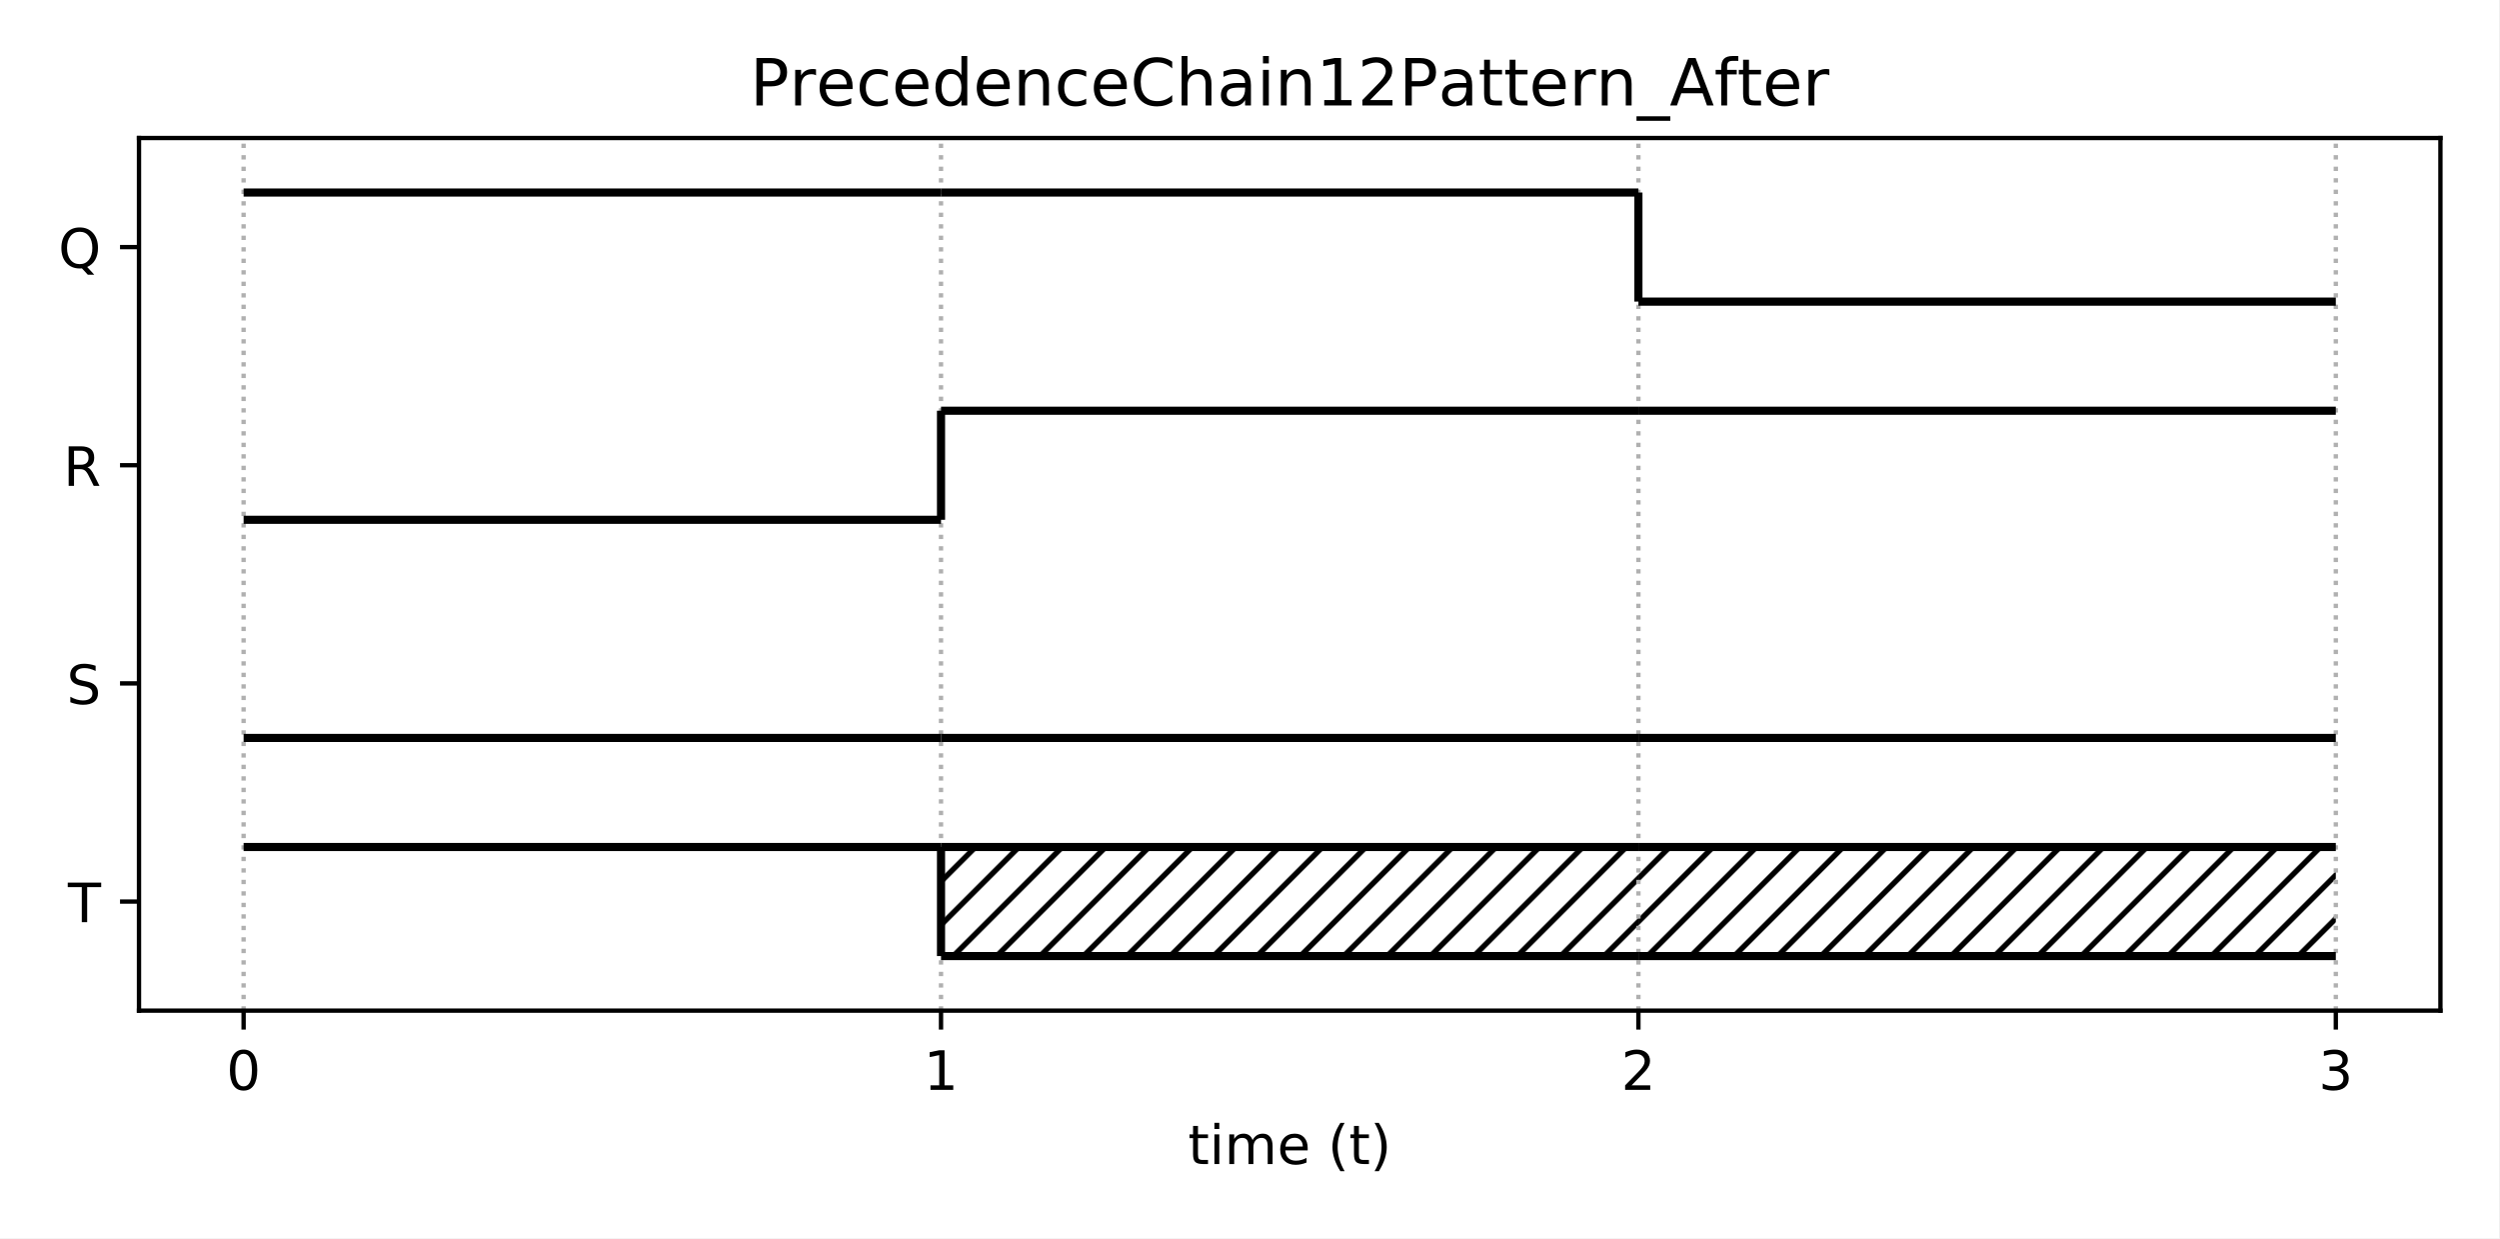
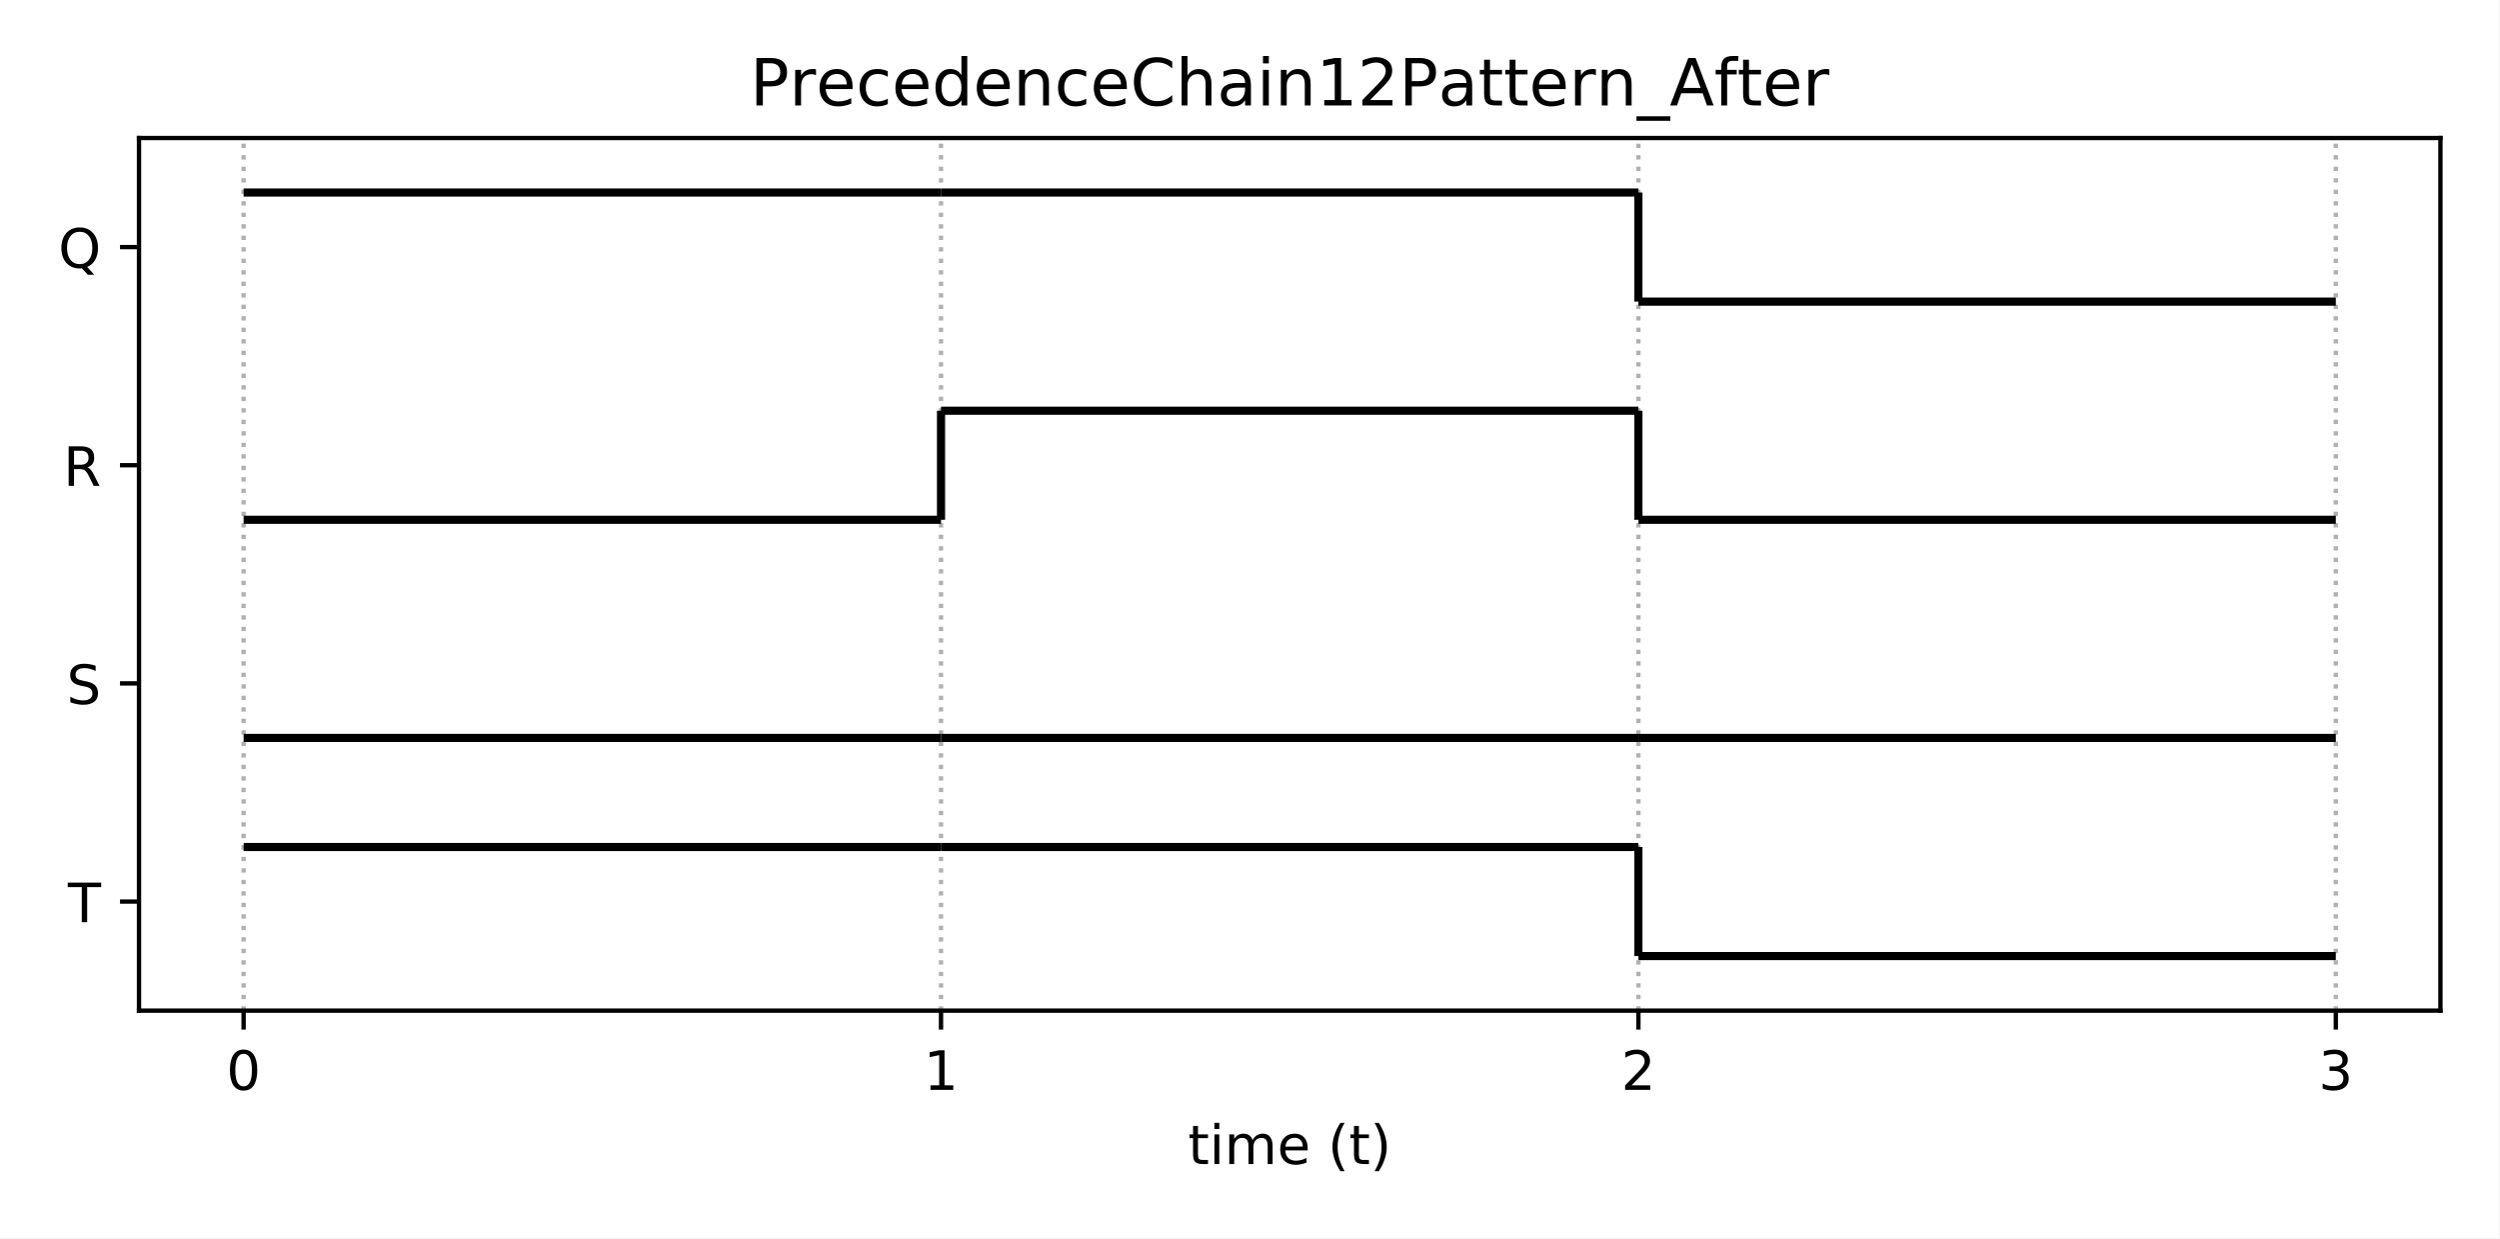
<svg xmlns="http://www.w3.org/2000/svg" xmlns:xlink="http://www.w3.org/1999/xlink" height="228.24pt" version="1.1" viewBox="0 0 460.8 228.24" width="460.8pt">
  <defs>
    <style type="text/css">
*{stroke-linecap:butt;stroke-linejoin:round;}
  </style>
  </defs>
  <g id="figure_1">
    <g id="patch_1">
      <path d="M 0 228.24  L 460.8 228.24  L 460.8 0  L 0 0  z " style="fill:#ffffff;" />
    </g>
    <g id="axes_1">
      <g id="patch_2">
        <path d="M 25.63 186.28  L 450 186.28  L 450 25.44  L 25.63 25.44  z " style="fill:#ffffff;" />
      </g>
-       <g id="patch_3">
-         <path clip-path="url(#pf76ecccfef)" d="M 173.517 176.227  L 302.113 176.227  L 302.113 156.123  L 173.517 156.123  z " style="fill:url(#hea9ce0389f);" />
-       </g>
-       <g id="patch_4">
-         <path clip-path="url(#pf76ecccfef)" d="M 302.113 176.227  L 430.71 176.227  L 430.71 156.123  L 302.113 156.123  z " style="fill:url(#hea9ce0389f);" />
-       </g>
      <g id="matplotlib.axis_1">
        <g id="xtick_1">
          <g id="line2d_1">
-             <path clip-path="url(#pf76ecccfef)" d="M 44.92 186.28  L 44.92 25.44  " style="fill:none;stroke:#b0b0b0;stroke-dasharray:0.8,1.32;stroke-dashoffset:0;stroke-width:0.8;" />
+             <path clip-path="url(#pf0a17495a5)" d="M 44.92 186.28  L 44.92 25.44  " style="fill:none;stroke:#b0b0b0;stroke-dasharray:0.8,1.32;stroke-dashoffset:0;stroke-width:0.8;" />
          </g>
          <g id="line2d_2">
            <defs>
-               <path d="M 0 0  L 0 3.5  " id="ma72d602a95" style="stroke:#000000;stroke-width:0.8;" />
-             </defs>
-             <g>
-               <use style="stroke:#000000;stroke-width:0.8;" x="44.92" xlink:href="#ma72d602a95" y="186.28" />
+               <path d="M 0 0  L 0 3.5  " id="m16643d70cf" style="stroke:#000000;stroke-width:0.8;" />
+             </defs>
+             <g>
+               <use style="stroke:#000000;stroke-width:0.8;" x="44.92" xlink:href="#m16643d70cf" y="186.28" />
            </g>
          </g>
          <g id="text_1">
            <defs>
              <path d="M 31.781 66.406  Q 24.172 66.406 20.328 58.906  Q 16.5 51.422 16.5 36.375  Q 16.5 21.391 20.328 13.891  Q 24.172 6.391 31.781 6.391  Q 39.453 6.391 43.281 13.891  Q 47.125 21.391 47.125 36.375  Q 47.125 51.422 43.281 58.906  Q 39.453 66.406 31.781 66.406  z M 31.781 74.219  Q 44.047 74.219 50.516 64.516  Q 56.984 54.828 56.984 36.375  Q 56.984 17.969 50.516 8.266  Q 44.047 -1.422 31.781 -1.422  Q 19.531 -1.422 13.062 8.266  Q 6.594 17.969 6.594 36.375  Q 6.594 54.828 13.062 64.516  Q 19.531 74.219 31.781 74.219  z " id="DejaVuSans-48" />
            </defs>
            <g transform="translate(41.7383 200.8784)scale(0.1 -0.1)">
              <use xlink:href="#DejaVuSans-48" />
            </g>
          </g>
        </g>
        <g id="xtick_2">
          <g id="line2d_3">
-             <path clip-path="url(#pf76ecccfef)" d="M 173.517 186.28  L 173.517 25.44  " style="fill:none;stroke:#b0b0b0;stroke-dasharray:0.8,1.32;stroke-dashoffset:0;stroke-width:0.8;" />
+             <path clip-path="url(#pf0a17495a5)" d="M 173.517 186.28  L 173.517 25.44  " style="fill:none;stroke:#b0b0b0;stroke-dasharray:0.8,1.32;stroke-dashoffset:0;stroke-width:0.8;" />
          </g>
          <g id="line2d_4">
            <g>
-               <use style="stroke:#000000;stroke-width:0.8;" x="173.517" xlink:href="#ma72d602a95" y="186.28" />
+               <use style="stroke:#000000;stroke-width:0.8;" x="173.517" xlink:href="#m16643d70cf" y="186.28" />
            </g>
          </g>
          <g id="text_2">
            <defs>
              <path d="M 12.406 8.297  L 28.516 8.297  L 28.516 63.922  L 10.984 60.406  L 10.984 69.391  L 28.422 72.906  L 38.281 72.906  L 38.281 8.297  L 54.391 8.297  L 54.391 0  L 12.406 0  z " id="DejaVuSans-49" />
            </defs>
            <g transform="translate(170.3353 200.8784)scale(0.1 -0.1)">
              <use xlink:href="#DejaVuSans-49" />
            </g>
          </g>
        </g>
        <g id="xtick_3">
          <g id="line2d_5">
-             <path clip-path="url(#pf76ecccfef)" d="M 302.113 186.28  L 302.113 25.44  " style="fill:none;stroke:#b0b0b0;stroke-dasharray:0.8,1.32;stroke-dashoffset:0;stroke-width:0.8;" />
+             <path clip-path="url(#pf0a17495a5)" d="M 302.113 186.28  L 302.113 25.44  " style="fill:none;stroke:#b0b0b0;stroke-dasharray:0.8,1.32;stroke-dashoffset:0;stroke-width:0.8;" />
          </g>
          <g id="line2d_6">
            <g>
-               <use style="stroke:#000000;stroke-width:0.8;" x="302.113" xlink:href="#ma72d602a95" y="186.28" />
+               <use style="stroke:#000000;stroke-width:0.8;" x="302.113" xlink:href="#m16643d70cf" y="186.28" />
            </g>
          </g>
          <g id="text_3">
            <defs>
              <path d="M 19.188 8.297  L 53.609 8.297  L 53.609 0  L 7.328 0  L 7.328 8.297  Q 12.938 14.109 22.625 23.891  Q 32.328 33.688 34.812 36.531  Q 39.547 41.844 41.422 45.531  Q 43.312 49.219 43.312 52.781  Q 43.312 58.594 39.234 62.25  Q 35.156 65.922 28.609 65.922  Q 23.969 65.922 18.812 64.312  Q 13.672 62.703 7.812 59.422  L 7.812 69.391  Q 13.766 71.781 18.938 73  Q 24.125 74.219 28.422 74.219  Q 39.75 74.219 46.484 68.547  Q 53.219 62.891 53.219 53.422  Q 53.219 48.922 51.531 44.891  Q 49.859 40.875 45.406 35.406  Q 44.188 33.984 37.641 27.219  Q 31.109 20.453 19.188 8.297  z " id="DejaVuSans-50" />
            </defs>
            <g transform="translate(298.9322 200.8784)scale(0.1 -0.1)">
              <use xlink:href="#DejaVuSans-50" />
            </g>
          </g>
        </g>
        <g id="xtick_4">
          <g id="line2d_7">
-             <path clip-path="url(#pf76ecccfef)" d="M 430.71 186.28  L 430.71 25.44  " style="fill:none;stroke:#b0b0b0;stroke-dasharray:0.8,1.32;stroke-dashoffset:0;stroke-width:0.8;" />
+             <path clip-path="url(#pf0a17495a5)" d="M 430.71 186.28  L 430.71 25.44  " style="fill:none;stroke:#b0b0b0;stroke-dasharray:0.8,1.32;stroke-dashoffset:0;stroke-width:0.8;" />
          </g>
          <g id="line2d_8">
            <g>
-               <use style="stroke:#000000;stroke-width:0.8;" x="430.71" xlink:href="#ma72d602a95" y="186.28" />
+               <use style="stroke:#000000;stroke-width:0.8;" x="430.71" xlink:href="#m16643d70cf" y="186.28" />
            </g>
          </g>
          <g id="text_4">
            <defs>
              <path d="M 40.578 39.312  Q 47.656 37.797 51.625 33  Q 55.609 28.219 55.609 21.188  Q 55.609 10.406 48.188 4.484  Q 40.766 -1.422 27.094 -1.422  Q 22.516 -1.422 17.656 -0.516  Q 12.797 0.391 7.625 2.203  L 7.625 11.719  Q 11.719 9.328 16.594 8.109  Q 21.484 6.891 26.812 6.891  Q 36.078 6.891 40.938 10.547  Q 45.797 14.203 45.797 21.188  Q 45.797 27.641 41.281 31.266  Q 36.766 34.906 28.719 34.906  L 20.219 34.906  L 20.219 43.016  L 29.109 43.016  Q 36.375 43.016 40.234 45.922  Q 44.094 48.828 44.094 54.297  Q 44.094 59.906 40.109 62.906  Q 36.141 65.922 28.719 65.922  Q 24.656 65.922 20.016 65.031  Q 15.375 64.156 9.812 62.312  L 9.812 71.094  Q 15.438 72.656 20.344 73.438  Q 25.25 74.219 29.594 74.219  Q 40.828 74.219 47.359 69.109  Q 53.906 64.016 53.906 55.328  Q 53.906 49.266 50.438 45.094  Q 46.969 40.922 40.578 39.312  z " id="DejaVuSans-51" />
            </defs>
            <g transform="translate(427.5292 200.8784)scale(0.1 -0.1)">
              <use xlink:href="#DejaVuSans-51" />
            </g>
          </g>
        </g>
        <g id="text_5">
          <defs>
            <path d="M 18.312 70.219  L 18.312 54.688  L 36.812 54.688  L 36.812 47.703  L 18.312 47.703  L 18.312 18.016  Q 18.312 11.328 20.141 9.422  Q 21.969 7.516 27.594 7.516  L 36.812 7.516  L 36.812 0  L 27.594 0  Q 17.188 0 13.234 3.875  Q 9.281 7.766 9.281 18.016  L 9.281 47.703  L 2.688 47.703  L 2.688 54.688  L 9.281 54.688  L 9.281 70.219  z " id="DejaVuSans-116" />
            <path d="M 9.422 54.688  L 18.406 54.688  L 18.406 0  L 9.422 0  z M 9.422 75.984  L 18.406 75.984  L 18.406 64.594  L 9.422 64.594  z " id="DejaVuSans-105" />
            <path d="M 52 44.188  Q 55.375 50.25 60.062 53.125  Q 64.75 56 71.094 56  Q 79.641 56 84.281 50.016  Q 88.922 44.047 88.922 33.016  L 88.922 0  L 79.891 0  L 79.891 32.719  Q 79.891 40.578 77.094 44.375  Q 74.312 48.188 68.609 48.188  Q 61.625 48.188 57.562 43.547  Q 53.516 38.922 53.516 30.906  L 53.516 0  L 44.484 0  L 44.484 32.719  Q 44.484 40.625 41.703 44.406  Q 38.922 48.188 33.109 48.188  Q 26.219 48.188 22.156 43.531  Q 18.109 38.875 18.109 30.906  L 18.109 0  L 9.078 0  L 9.078 54.688  L 18.109 54.688  L 18.109 46.188  Q 21.188 51.219 25.484 53.609  Q 29.781 56 35.688 56  Q 41.656 56 45.828 52.969  Q 50 49.953 52 44.188  z " id="DejaVuSans-109" />
            <path d="M 56.203 29.594  L 56.203 25.203  L 14.891 25.203  Q 15.484 15.922 20.484 11.062  Q 25.484 6.203 34.422 6.203  Q 39.594 6.203 44.453 7.469  Q 49.312 8.734 54.109 11.281  L 54.109 2.781  Q 49.266 0.734 44.188 -0.344  Q 39.109 -1.422 33.891 -1.422  Q 20.797 -1.422 13.156 6.188  Q 5.516 13.812 5.516 26.812  Q 5.516 40.234 12.766 48.109  Q 20.016 56 32.328 56  Q 43.359 56 49.781 48.891  Q 56.203 41.797 56.203 29.594  z M 47.219 32.234  Q 47.125 39.594 43.094 43.984  Q 39.062 48.391 32.422 48.391  Q 24.906 48.391 20.391 44.141  Q 15.875 39.891 15.188 32.172  z " id="DejaVuSans-101" />
            <path id="DejaVuSans-32" />
            <path d="M 31 75.875  Q 24.469 64.656 21.281 53.656  Q 18.109 42.672 18.109 31.391  Q 18.109 20.125 21.312 9.062  Q 24.516 -2 31 -13.188  L 23.188 -13.188  Q 15.875 -1.703 12.234 9.375  Q 8.594 20.453 8.594 31.391  Q 8.594 42.281 12.203 53.312  Q 15.828 64.359 23.188 75.875  z " id="DejaVuSans-40" />
            <path d="M 8.016 75.875  L 15.828 75.875  Q 23.141 64.359 26.781 53.312  Q 30.422 42.281 30.422 31.391  Q 30.422 20.453 26.781 9.375  Q 23.141 -1.703 15.828 -13.188  L 8.016 -13.188  Q 14.5 -2 17.703 9.062  Q 20.906 20.125 20.906 31.391  Q 20.906 42.672 17.703 53.656  Q 14.5 64.656 8.016 75.875  z " id="DejaVuSans-41" />
          </defs>
          <g transform="translate(219.0681 214.5566)scale(0.1 -0.1)">
            <use xlink:href="#DejaVuSans-116" />
            <use x="39.209" xlink:href="#DejaVuSans-105" />
            <use x="66.992" xlink:href="#DejaVuSans-109" />
            <use x="164.404" xlink:href="#DejaVuSans-101" />
            <use x="225.928" xlink:href="#DejaVuSans-32" />
            <use x="257.715" xlink:href="#DejaVuSans-40" />
            <use x="296.729" xlink:href="#DejaVuSans-116" />
            <use x="335.938" xlink:href="#DejaVuSans-41" />
          </g>
        </g>
      </g>
      <g id="matplotlib.axis_2">
        <g id="ytick_1">
          <g id="line2d_9">
            <defs>
-               <path d="M 0 0  L -3.5 0  " id="m56105c7ff1" style="stroke:#000000;stroke-width:0.8;" />
-             </defs>
-             <g>
-               <use style="stroke:#000000;stroke-width:0.8;" x="25.63" xlink:href="#m56105c7ff1" y="166.175" />
+               <path d="M 0 0  L -3.5 0  " id="mb29b70b7a8" style="stroke:#000000;stroke-width:0.8;" />
+             </defs>
+             <g>
+               <use style="stroke:#000000;stroke-width:0.8;" x="25.63" xlink:href="#mb29b70b7a8" y="166.175" />
            </g>
          </g>
          <g id="text_6">
            <defs>
              <path d="M -0.297 72.906  L 61.375 72.906  L 61.375 64.594  L 35.5 64.594  L 35.5 0  L 25.594 0  L 25.594 64.594  L -0.297 64.594  z " id="DejaVuSans-84" />
            </defs>
            <g transform="translate(12.52219 169.9742)scale(0.1 -0.1)">
              <use xlink:href="#DejaVuSans-84" />
            </g>
          </g>
        </g>
        <g id="ytick_2">
          <g id="line2d_10">
            <g>
-               <use style="stroke:#000000;stroke-width:0.8;" x="25.63" xlink:href="#m56105c7ff1" y="125.965" />
+               <use style="stroke:#000000;stroke-width:0.8;" x="25.63" xlink:href="#mb29b70b7a8" y="125.965" />
            </g>
          </g>
          <g id="text_7">
            <defs>
              <path d="M 53.516 70.516  L 53.516 60.891  Q 47.906 63.578 42.922 64.891  Q 37.938 66.219 33.297 66.219  Q 25.25 66.219 20.875 63.094  Q 16.5 59.969 16.5 54.203  Q 16.5 49.359 19.406 46.891  Q 22.312 44.438 30.422 42.922  L 36.375 41.703  Q 47.406 39.594 52.656 34.297  Q 57.906 29 57.906 20.125  Q 57.906 9.516 50.797 4.047  Q 43.703 -1.422 29.984 -1.422  Q 24.812 -1.422 18.969 -0.25  Q 13.141 0.922 6.891 3.219  L 6.891 13.375  Q 12.891 10.016 18.656 8.297  Q 24.422 6.594 29.984 6.594  Q 38.422 6.594 43.016 9.906  Q 47.609 13.234 47.609 19.391  Q 47.609 24.75 44.312 27.781  Q 41.016 30.812 33.5 32.328  L 27.484 33.5  Q 16.453 35.688 11.516 40.375  Q 6.594 45.062 6.594 53.422  Q 6.594 63.094 13.406 68.656  Q 20.219 74.219 32.172 74.219  Q 37.312 74.219 42.625 73.281  Q 47.953 72.359 53.516 70.516  z " id="DejaVuSans-83" />
            </defs>
            <g transform="translate(12.28156 129.7642)scale(0.1 -0.1)">
              <use xlink:href="#DejaVuSans-83" />
            </g>
          </g>
        </g>
        <g id="ytick_3">
          <g id="line2d_11">
            <g>
-               <use style="stroke:#000000;stroke-width:0.8;" x="25.63" xlink:href="#m56105c7ff1" y="85.755" />
+               <use style="stroke:#000000;stroke-width:0.8;" x="25.63" xlink:href="#mb29b70b7a8" y="85.755" />
            </g>
          </g>
          <g id="text_8">
            <defs>
              <path d="M 44.391 34.188  Q 47.562 33.109 50.562 29.594  Q 53.562 26.078 56.594 19.922  L 66.609 0  L 56 0  L 46.688 18.703  Q 43.062 26.031 39.672 28.422  Q 36.281 30.812 30.422 30.812  L 19.672 30.812  L 19.672 0  L 9.812 0  L 9.812 72.906  L 32.078 72.906  Q 44.578 72.906 50.734 67.672  Q 56.891 62.453 56.891 51.906  Q 56.891 45.016 53.688 40.469  Q 50.484 35.938 44.391 34.188  z M 19.672 64.797  L 19.672 38.922  L 32.078 38.922  Q 39.203 38.922 42.844 42.219  Q 46.484 45.516 46.484 51.906  Q 46.484 58.297 42.844 61.547  Q 39.203 64.797 32.078 64.797  z " id="DejaVuSans-82" />
            </defs>
            <g transform="translate(11.68156 89.55422)scale(0.1 -0.1)">
              <use xlink:href="#DejaVuSans-82" />
            </g>
          </g>
        </g>
        <g id="ytick_4">
          <g id="line2d_12">
            <g>
-               <use style="stroke:#000000;stroke-width:0.8;" x="25.63" xlink:href="#m56105c7ff1" y="45.545" />
+               <use style="stroke:#000000;stroke-width:0.8;" x="25.63" xlink:href="#mb29b70b7a8" y="45.545" />
            </g>
          </g>
          <g id="text_9">
            <defs>
              <path d="M 39.406 66.219  Q 28.656 66.219 22.328 58.203  Q 16.016 50.203 16.016 36.375  Q 16.016 22.609 22.328 14.594  Q 28.656 6.594 39.406 6.594  Q 50.141 6.594 56.422 14.594  Q 62.703 22.609 62.703 36.375  Q 62.703 50.203 56.422 58.203  Q 50.141 66.219 39.406 66.219  z M 53.219 1.312  L 66.219 -12.891  L 54.297 -12.891  L 43.5 -1.219  Q 41.891 -1.312 41.031 -1.359  Q 40.188 -1.422 39.406 -1.422  Q 24.031 -1.422 14.812 8.859  Q 5.609 19.141 5.609 36.375  Q 5.609 53.656 14.812 63.938  Q 24.031 74.219 39.406 74.219  Q 54.734 74.219 63.906 63.938  Q 73.094 53.656 73.094 36.375  Q 73.094 23.688 67.984 14.641  Q 62.891 5.609 53.219 1.312  z " id="DejaVuSans-81" />
            </defs>
            <g transform="translate(10.75812 49.34422)scale(0.1 -0.1)">
              <use xlink:href="#DejaVuSans-81" />
            </g>
          </g>
        </g>
      </g>
      <g id="LineCollection_1">
-         <path clip-path="url(#pf76ecccfef)" d="M 44.92 156.123  L 173.517 156.123  " style="fill:none;stroke:#000000;stroke-width:1.5;" />
+         <path clip-path="url(#pf0a17495a5)" d="M 44.92 156.123  L 173.517 156.123  " style="fill:none;stroke:#000000;stroke-width:1.5;" />
      </g>
      <g id="LineCollection_2">
-         <path clip-path="url(#pf76ecccfef)" d="M 173.517 176.227  L 302.113 176.227  " style="fill:none;stroke:#000000;stroke-width:1.5;" />
+         <path clip-path="url(#pf0a17495a5)" d="M 173.517 156.123  L 302.113 156.123  " style="fill:none;stroke:#000000;stroke-width:1.5;" />
      </g>
      <g id="LineCollection_3">
-         <path clip-path="url(#pf76ecccfef)" d="M 173.517 156.123  L 302.113 156.123  " style="fill:none;stroke:#000000;stroke-width:1.5;" />
+         <path clip-path="url(#pf0a17495a5)" d="M 302.113 176.227  L 430.71 176.227  " style="fill:none;stroke:#000000;stroke-width:1.5;" />
      </g>
      <g id="LineCollection_4">
-         <path clip-path="url(#pf76ecccfef)" d="M 173.517 176.227  L 173.517 156.123  " style="fill:none;stroke:#000000;stroke-width:1.5;" />
+         <path clip-path="url(#pf0a17495a5)" d="M 302.113 176.227  L 302.113 156.123  " style="fill:none;stroke:#000000;stroke-width:1.5;" />
      </g>
      <g id="LineCollection_5">
-         <path clip-path="url(#pf76ecccfef)" d="M 302.113 176.227  L 430.71 176.227  " style="fill:none;stroke:#000000;stroke-width:1.5;" />
+         <path clip-path="url(#pf0a17495a5)" d="M 44.92 136.018  L 173.517 136.018  " style="fill:none;stroke:#000000;stroke-width:1.5;" />
      </g>
      <g id="LineCollection_6">
-         <path clip-path="url(#pf76ecccfef)" d="M 302.113 156.123  L 430.71 156.123  " style="fill:none;stroke:#000000;stroke-width:1.5;" />
+         <path clip-path="url(#pf0a17495a5)" d="M 173.517 136.018  L 302.113 136.018  " style="fill:none;stroke:#000000;stroke-width:1.5;" />
      </g>
      <g id="LineCollection_7">
-         <path clip-path="url(#pf76ecccfef)" d="M 44.92 136.018  L 173.517 136.018  " style="fill:none;stroke:#000000;stroke-width:1.5;" />
+         <path clip-path="url(#pf0a17495a5)" d="M 302.113 136.018  L 430.71 136.018  " style="fill:none;stroke:#000000;stroke-width:1.5;" />
      </g>
      <g id="LineCollection_8">
-         <path clip-path="url(#pf76ecccfef)" d="M 173.517 136.018  L 302.113 136.018  " style="fill:none;stroke:#000000;stroke-width:1.5;" />
+         <path clip-path="url(#pf0a17495a5)" d="M 44.92 95.808  L 173.517 95.808  " style="fill:none;stroke:#000000;stroke-width:1.5;" />
      </g>
      <g id="LineCollection_9">
-         <path clip-path="url(#pf76ecccfef)" d="M 302.113 136.018  L 430.71 136.018  " style="fill:none;stroke:#000000;stroke-width:1.5;" />
+         <path clip-path="url(#pf0a17495a5)" d="M 173.517 75.703  L 302.113 75.703  " style="fill:none;stroke:#000000;stroke-width:1.5;" />
      </g>
      <g id="LineCollection_10">
-         <path clip-path="url(#pf76ecccfef)" d="M 44.92 95.808  L 173.517 95.808  " style="fill:none;stroke:#000000;stroke-width:1.5;" />
+         <path clip-path="url(#pf0a17495a5)" d="M 173.517 95.808  L 173.517 75.703  " style="fill:none;stroke:#000000;stroke-width:1.5;" />
      </g>
      <g id="LineCollection_11">
-         <path clip-path="url(#pf76ecccfef)" d="M 173.517 75.703  L 302.113 75.703  " style="fill:none;stroke:#000000;stroke-width:1.5;" />
+         <path clip-path="url(#pf0a17495a5)" d="M 302.113 95.808  L 430.71 95.808  " style="fill:none;stroke:#000000;stroke-width:1.5;" />
      </g>
      <g id="LineCollection_12">
-         <path clip-path="url(#pf76ecccfef)" d="M 173.517 95.808  L 173.517 75.703  " style="fill:none;stroke:#000000;stroke-width:1.5;" />
+         <path clip-path="url(#pf0a17495a5)" d="M 302.113 95.808  L 302.113 75.703  " style="fill:none;stroke:#000000;stroke-width:1.5;" />
      </g>
      <g id="LineCollection_13">
-         <path clip-path="url(#pf76ecccfef)" d="M 302.113 75.703  L 430.71 75.703  " style="fill:none;stroke:#000000;stroke-width:1.5;" />
+         <path clip-path="url(#pf0a17495a5)" d="M 44.92 35.492  L 173.517 35.492  " style="fill:none;stroke:#000000;stroke-width:1.5;" />
      </g>
      <g id="LineCollection_14">
-         <path clip-path="url(#pf76ecccfef)" d="M 44.92 35.492  L 173.517 35.492  " style="fill:none;stroke:#000000;stroke-width:1.5;" />
+         <path clip-path="url(#pf0a17495a5)" d="M 173.517 35.492  L 302.113 35.492  " style="fill:none;stroke:#000000;stroke-width:1.5;" />
      </g>
      <g id="LineCollection_15">
-         <path clip-path="url(#pf76ecccfef)" d="M 173.517 35.492  L 302.113 35.492  " style="fill:none;stroke:#000000;stroke-width:1.5;" />
+         <path clip-path="url(#pf0a17495a5)" d="M 302.113 55.597  L 430.71 55.597  " style="fill:none;stroke:#000000;stroke-width:1.5;" />
      </g>
      <g id="LineCollection_16">
-         <path clip-path="url(#pf76ecccfef)" d="M 302.113 55.597  L 430.71 55.597  " style="fill:none;stroke:#000000;stroke-width:1.5;" />
-       </g>
-       <g id="LineCollection_17">
-         <path clip-path="url(#pf76ecccfef)" d="M 302.113 55.597  L 302.113 35.492  " style="fill:none;stroke:#000000;stroke-width:1.5;" />
+         <path clip-path="url(#pf0a17495a5)" d="M 302.113 55.597  L 302.113 35.492  " style="fill:none;stroke:#000000;stroke-width:1.5;" />
+       </g>
+       <g id="patch_3">
+         <path d="M 25.63 186.28  L 25.63 25.44  " style="fill:none;stroke:#000000;stroke-linecap:square;stroke-linejoin:miter;stroke-width:0.8;" />
+       </g>
+       <g id="patch_4">
+         <path d="M 450 186.28  L 450 25.44  " style="fill:none;stroke:#000000;stroke-linecap:square;stroke-linejoin:miter;stroke-width:0.8;" />
      </g>
      <g id="patch_5">
-         <path d="M 25.63 186.28  L 25.63 25.44  " style="fill:none;stroke:#000000;stroke-linecap:square;stroke-linejoin:miter;stroke-width:0.8;" />
+         <path d="M 25.63 186.28  L 450 186.28  " style="fill:none;stroke:#000000;stroke-linecap:square;stroke-linejoin:miter;stroke-width:0.8;" />
      </g>
      <g id="patch_6">
-         <path d="M 450 186.28  L 450 25.44  " style="fill:none;stroke:#000000;stroke-linecap:square;stroke-linejoin:miter;stroke-width:0.8;" />
-       </g>
-       <g id="patch_7">
-         <path d="M 25.63 186.28  L 450 186.28  " style="fill:none;stroke:#000000;stroke-linecap:square;stroke-linejoin:miter;stroke-width:0.8;" />
-       </g>
-       <g id="patch_8">
        <path d="M 25.63 25.44  L 450 25.44  " style="fill:none;stroke:#000000;stroke-linecap:square;stroke-linejoin:miter;stroke-width:0.8;" />
      </g>
      <g id="text_10">
        <defs>
          <path d="M 19.672 64.797  L 19.672 37.406  L 32.078 37.406  Q 38.969 37.406 42.719 40.969  Q 46.484 44.531 46.484 51.125  Q 46.484 57.672 42.719 61.234  Q 38.969 64.797 32.078 64.797  z M 9.812 72.906  L 32.078 72.906  Q 44.344 72.906 50.609 67.359  Q 56.891 61.812 56.891 51.125  Q 56.891 40.328 50.609 34.812  Q 44.344 29.297 32.078 29.297  L 19.672 29.297  L 19.672 0  L 9.812 0  z " id="DejaVuSans-80" />
          <path d="M 41.109 46.297  Q 39.594 47.172 37.812 47.578  Q 36.031 48 33.891 48  Q 26.266 48 22.188 43.047  Q 18.109 38.094 18.109 28.812  L 18.109 0  L 9.078 0  L 9.078 54.688  L 18.109 54.688  L 18.109 46.188  Q 20.953 51.172 25.484 53.578  Q 30.031 56 36.531 56  Q 37.453 56 38.578 55.875  Q 39.703 55.766 41.062 55.516  z " id="DejaVuSans-114" />
          <path d="M 48.781 52.594  L 48.781 44.188  Q 44.969 46.297 41.141 47.344  Q 37.312 48.391 33.406 48.391  Q 24.656 48.391 19.812 42.844  Q 14.984 37.312 14.984 27.297  Q 14.984 17.281 19.812 11.734  Q 24.656 6.203 33.406 6.203  Q 37.312 6.203 41.141 7.25  Q 44.969 8.297 48.781 10.406  L 48.781 2.094  Q 45.016 0.344 40.984 -0.531  Q 36.969 -1.422 32.422 -1.422  Q 20.062 -1.422 12.781 6.344  Q 5.516 14.109 5.516 27.297  Q 5.516 40.672 12.859 48.328  Q 20.219 56 33.016 56  Q 37.156 56 41.109 55.141  Q 45.062 54.297 48.781 52.594  z " id="DejaVuSans-99" />
          <path d="M 45.406 46.391  L 45.406 75.984  L 54.391 75.984  L 54.391 0  L 45.406 0  L 45.406 8.203  Q 42.578 3.328 38.25 0.953  Q 33.938 -1.422 27.875 -1.422  Q 17.969 -1.422 11.734 6.484  Q 5.516 14.406 5.516 27.297  Q 5.516 40.188 11.734 48.094  Q 17.969 56 27.875 56  Q 33.938 56 38.25 53.625  Q 42.578 51.266 45.406 46.391  z M 14.797 27.297  Q 14.797 17.391 18.875 11.75  Q 22.953 6.109 30.078 6.109  Q 37.203 6.109 41.297 11.75  Q 45.406 17.391 45.406 27.297  Q 45.406 37.203 41.297 42.844  Q 37.203 48.484 30.078 48.484  Q 22.953 48.484 18.875 42.844  Q 14.797 37.203 14.797 27.297  z " id="DejaVuSans-100" />
          <path d="M 54.891 33.016  L 54.891 0  L 45.906 0  L 45.906 32.719  Q 45.906 40.484 42.875 44.328  Q 39.844 48.188 33.797 48.188  Q 26.516 48.188 22.312 43.547  Q 18.109 38.922 18.109 30.906  L 18.109 0  L 9.078 0  L 9.078 54.688  L 18.109 54.688  L 18.109 46.188  Q 21.344 51.125 25.703 53.562  Q 30.078 56 35.797 56  Q 45.219 56 50.047 50.172  Q 54.891 44.344 54.891 33.016  z " id="DejaVuSans-110" />
          <path d="M 64.406 67.281  L 64.406 56.891  Q 59.422 61.531 53.781 63.812  Q 48.141 66.109 41.797 66.109  Q 29.297 66.109 22.656 58.469  Q 16.016 50.828 16.016 36.375  Q 16.016 21.969 22.656 14.328  Q 29.297 6.688 41.797 6.688  Q 48.141 6.688 53.781 8.984  Q 59.422 11.281 64.406 15.922  L 64.406 5.609  Q 59.234 2.094 53.438 0.328  Q 47.656 -1.422 41.219 -1.422  Q 24.656 -1.422 15.125 8.703  Q 5.609 18.844 5.609 36.375  Q 5.609 53.953 15.125 64.078  Q 24.656 74.219 41.219 74.219  Q 47.75 74.219 53.531 72.484  Q 59.328 70.75 64.406 67.281  z " id="DejaVuSans-67" />
          <path d="M 54.891 33.016  L 54.891 0  L 45.906 0  L 45.906 32.719  Q 45.906 40.484 42.875 44.328  Q 39.844 48.188 33.797 48.188  Q 26.516 48.188 22.312 43.547  Q 18.109 38.922 18.109 30.906  L 18.109 0  L 9.078 0  L 9.078 75.984  L 18.109 75.984  L 18.109 46.188  Q 21.344 51.125 25.703 53.562  Q 30.078 56 35.797 56  Q 45.219 56 50.047 50.172  Q 54.891 44.344 54.891 33.016  z " id="DejaVuSans-104" />
          <path d="M 34.281 27.484  Q 23.391 27.484 19.188 25  Q 14.984 22.516 14.984 16.5  Q 14.984 11.719 18.141 8.906  Q 21.297 6.109 26.703 6.109  Q 34.188 6.109 38.703 11.406  Q 43.219 16.703 43.219 25.484  L 43.219 27.484  z M 52.203 31.203  L 52.203 0  L 43.219 0  L 43.219 8.297  Q 40.141 3.328 35.547 0.953  Q 30.953 -1.422 24.312 -1.422  Q 15.922 -1.422 10.953 3.297  Q 6 8.016 6 15.922  Q 6 25.141 12.172 29.828  Q 18.359 34.516 30.609 34.516  L 43.219 34.516  L 43.219 35.406  Q 43.219 41.609 39.141 45  Q 35.062 48.391 27.688 48.391  Q 23 48.391 18.547 47.266  Q 14.109 46.141 10.016 43.891  L 10.016 52.203  Q 14.938 54.109 19.578 55.047  Q 24.219 56 28.609 56  Q 40.484 56 46.344 49.844  Q 52.203 43.703 52.203 31.203  z " id="DejaVuSans-97" />
          <path d="M 50.984 -16.609  L 50.984 -23.578  L -0.984 -23.578  L -0.984 -16.609  z " id="DejaVuSans-95" />
          <path d="M 34.188 63.188  L 20.797 26.906  L 47.609 26.906  z M 28.609 72.906  L 39.797 72.906  L 67.578 0  L 57.328 0  L 50.688 18.703  L 17.828 18.703  L 11.188 0  L 0.781 0  z " id="DejaVuSans-65" />
          <path d="M 37.109 75.984  L 37.109 68.5  L 28.516 68.5  Q 23.688 68.5 21.797 66.547  Q 19.922 64.594 19.922 59.516  L 19.922 54.688  L 34.719 54.688  L 34.719 47.703  L 19.922 47.703  L 19.922 0  L 10.891 0  L 10.891 47.703  L 2.297 47.703  L 2.297 54.688  L 10.891 54.688  L 10.891 58.5  Q 10.891 67.625 15.141 71.797  Q 19.391 75.984 28.609 75.984  z " id="DejaVuSans-102" />
        </defs>
        <g transform="translate(138.3041 19.44)scale(0.12 -0.12)">
          <use xlink:href="#DejaVuSans-80" />
          <use x="60.287" xlink:href="#DejaVuSans-114" />
          <use x="101.369" xlink:href="#DejaVuSans-101" />
          <use x="162.893" xlink:href="#DejaVuSans-99" />
          <use x="217.873" xlink:href="#DejaVuSans-101" />
          <use x="279.396" xlink:href="#DejaVuSans-100" />
          <use x="342.873" xlink:href="#DejaVuSans-101" />
          <use x="404.396" xlink:href="#DejaVuSans-110" />
          <use x="467.775" xlink:href="#DejaVuSans-99" />
          <use x="522.756" xlink:href="#DejaVuSans-101" />
          <use x="584.279" xlink:href="#DejaVuSans-67" />
          <use x="654.104" xlink:href="#DejaVuSans-104" />
          <use x="717.482" xlink:href="#DejaVuSans-97" />
          <use x="778.762" xlink:href="#DejaVuSans-105" />
          <use x="806.545" xlink:href="#DejaVuSans-110" />
          <use x="869.924" xlink:href="#DejaVuSans-49" />
          <use x="933.547" xlink:href="#DejaVuSans-50" />
          <use x="997.17" xlink:href="#DejaVuSans-80" />
          <use x="1057.41" xlink:href="#DejaVuSans-97" />
          <use x="1118.689" xlink:href="#DejaVuSans-116" />
          <use x="1157.898" xlink:href="#DejaVuSans-116" />
          <use x="1197.107" xlink:href="#DejaVuSans-101" />
          <use x="1258.631" xlink:href="#DejaVuSans-114" />
          <use x="1299.729" xlink:href="#DejaVuSans-110" />
          <use x="1363.107" xlink:href="#DejaVuSans-95" />
          <use x="1413.107" xlink:href="#DejaVuSans-65" />
          <use x="1481.469" xlink:href="#DejaVuSans-102" />
          <use x="1516.658" xlink:href="#DejaVuSans-116" />
          <use x="1555.867" xlink:href="#DejaVuSans-101" />
          <use x="1617.391" xlink:href="#DejaVuSans-114" />
        </g>
      </g>
    </g>
  </g>
  <defs>
-     <clipPath id="pf76ecccfef">
+     <clipPath id="pf0a17495a5">
      <rect height="160.84" width="424.37" x="25.63" y="25.44" />
    </clipPath>
  </defs>
-   <defs>
-     <pattern height="72" id="hea9ce0389f" patternUnits="userSpaceOnUse" width="72" x="0" y="0">
-       <rect fill="none" height="73" width="73" x="0" y="0" />
-       <path d="M -36 36  L 36 -36  M -32 40  L 40 -32  M -28 44  L 44 -28  M -24 48  L 48 -24  M -20 52  L 52 -20  M -16 56  L 56 -16  M -12 60  L 60 -12  M -8 64  L 64 -8  M -4 68  L 68 -4  M 0 72  L 72 0  M 4 76  L 76 4  M 8 80  L 80 8  M 12 84  L 84 12  M 16 88  L 88 16  M 20 92  L 92 20  M 24 96  L 96 24  M 28 100  L 100 28  M 32 104  L 104 32  M 36 108  L 108 36  " style="fill:#000000;stroke:#000000;stroke-linecap:butt;stroke-linejoin:miter;stroke-width:1.0;" />
-     </pattern>
-   </defs>
</svg>
